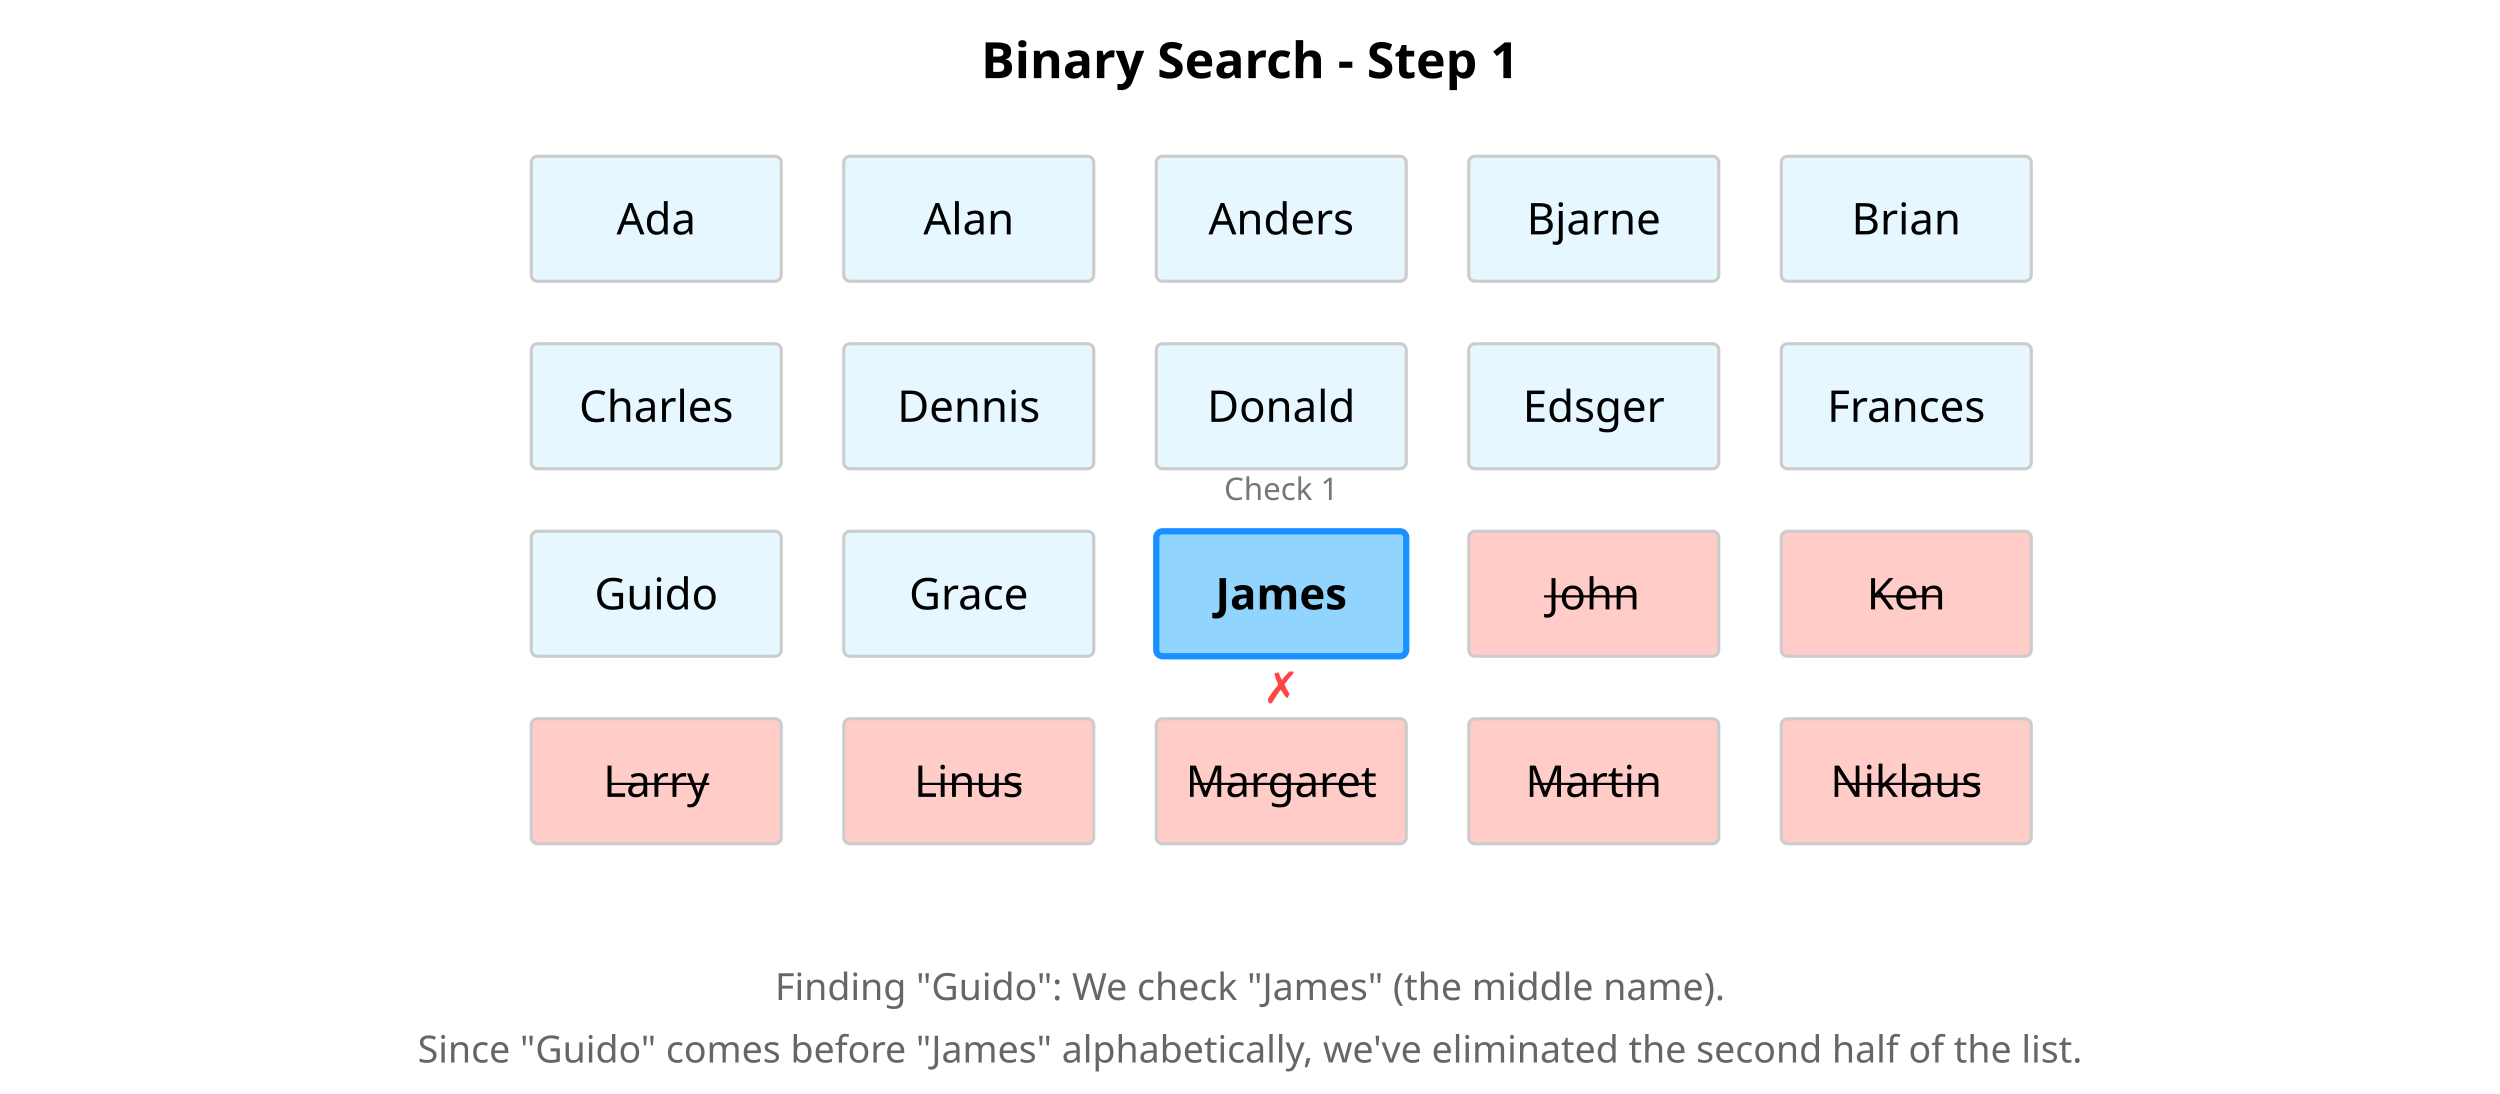
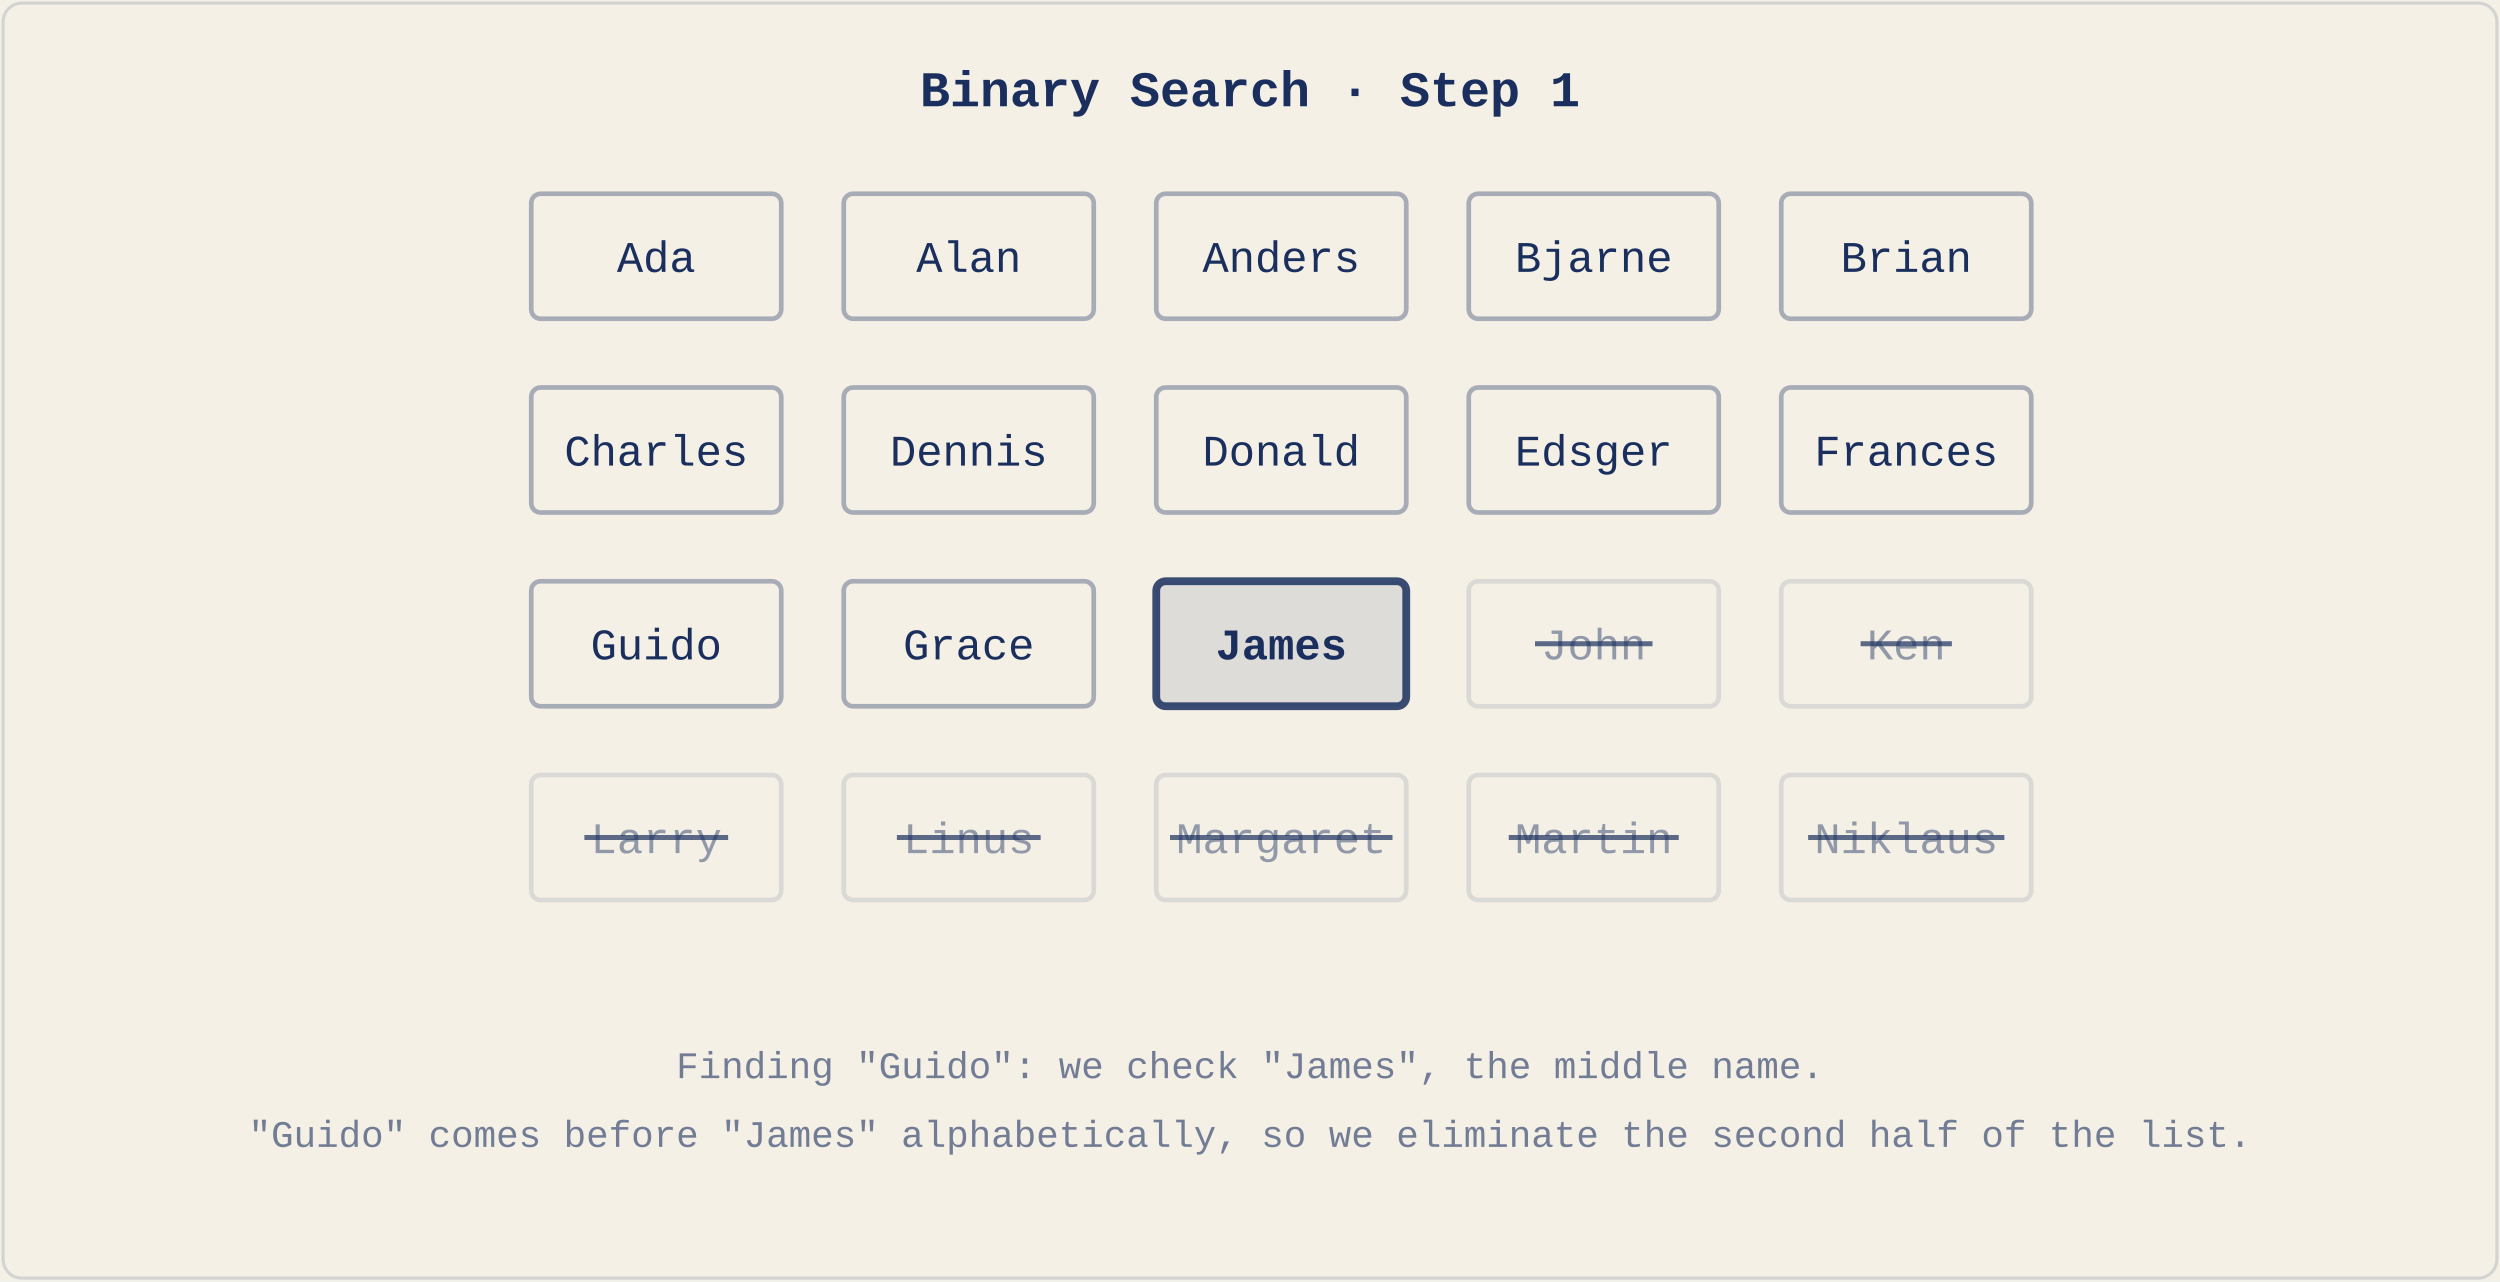
- <svg xmlns="http://www.w3.org/2000/svg" viewBox="0 0 800 350">
+ <svg xmlns="http://www.w3.org/2000/svg" viewBox="0 0 800 410">
  <style>
-     .box { stroke: #ccc; stroke-width: 1; }
-     .highlight { fill: #e6f7ff; }
-     .current { fill: #91d5ff; stroke: #1890ff; stroke-width: 2; }
-     .eliminated { fill: #ffccc7; }
-     text { font-family: sans-serif; text-anchor: middle; }
+     text { font-family: 'Courier New', 'Courier', monospace; text-anchor: middle; fill: #1a2f5e; }
+     .title { font-size: 16px; font-weight: bold; }
    .name { font-size: 14px; }
-     .step { font-size: 10px; fill: #777; }
-     .result { font-size: 14px; font-weight: bold; }
-     .fail { fill: #f44; }
-     .pass { fill: #52c41a; }
-     .caption { font-size: 12px; fill: #666; }
-     .strike { text-decoration: line-through; }
+     .caption { font-size: 12px; opacity: 0.6; }
+ 
+     .box { fill: #f4f0e6; stroke: #1a2f5e; stroke-width: 1.5; stroke-opacity: 0.35; }
+     .current { fill: #1a2f5e; fill-opacity: 0.10; stroke-opacity: 0.85; stroke-width: 2.5; }
+     .eliminated { stroke-opacity: 0.12; }
+     .found { fill: #1a2f5e; stroke-opacity: 0; }
+     .ring { fill: none; stroke: #1a2f5e; stroke-width: 1.2; stroke-opacity: 0.35; stroke-dasharray: 5 4; }
+     .strike { stroke: #1a2f5e; stroke-opacity: 0.7; stroke-width: 1.6; }
+ 
+     .faded { fill-opacity: 0.45; }
+     .pending { fill-opacity: 0.4; }
+     .midname { font-weight: bold; }
+     .oncream { fill: #f4f0e6; font-weight: bold; }
+     .frame { fill: none; stroke: #1a2f5e; stroke-opacity: 0.15; }
  </style>
-   <rect width="800" height="350" fill="white" />
-   <text x="400" y="25" font-size="16" font-weight="bold">Binary Search - Step 1</text>
-   <g transform="translate(170, 50)">
-     <rect width="80" height="40" rx="2" class="box highlight" />
+   <rect width="800" height="410" fill="#f4f0e6" />
+   <rect x="1" y="1" width="798" height="408" rx="6" class="frame" />
+   <text x="400" y="34" class="title">Binary Search · Step 1</text>
+   <g transform="translate(170, 62)">
+     <rect width="80" height="40" rx="3" class="box" />
    <text x="40" y="25" class="name">Ada</text>
  </g>
-   <g transform="translate(270, 50)">
-     <rect width="80" height="40" rx="2" class="box highlight" />
+   <g transform="translate(270, 62)">
+     <rect width="80" height="40" rx="3" class="box" />
    <text x="40" y="25" class="name">Alan</text>
  </g>
-   <g transform="translate(370, 50)">
-     <rect width="80" height="40" rx="2" class="box highlight" />
+   <g transform="translate(370, 62)">
+     <rect width="80" height="40" rx="3" class="box" />
    <text x="40" y="25" class="name">Anders</text>
  </g>
-   <g transform="translate(470, 50)">
-     <rect width="80" height="40" rx="2" class="box highlight" />
+   <g transform="translate(470, 62)">
+     <rect width="80" height="40" rx="3" class="box" />
    <text x="40" y="25" class="name">Bjarne</text>
  </g>
-   <g transform="translate(570, 50)">
-     <rect width="80" height="40" rx="2" class="box highlight" />
+   <g transform="translate(570, 62)">
+     <rect width="80" height="40" rx="3" class="box" />
    <text x="40" y="25" class="name">Brian</text>
  </g>
-   <g transform="translate(170, 110)">
-     <rect width="80" height="40" rx="2" class="box highlight" />
+   <g transform="translate(170, 124)">
+     <rect width="80" height="40" rx="3" class="box" />
    <text x="40" y="25" class="name">Charles</text>
  </g>
-   <g transform="translate(270, 110)">
-     <rect width="80" height="40" rx="2" class="box highlight" />
+   <g transform="translate(270, 124)">
+     <rect width="80" height="40" rx="3" class="box" />
    <text x="40" y="25" class="name">Dennis</text>
  </g>
-   <g transform="translate(370, 110)">
-     <rect width="80" height="40" rx="2" class="box highlight" />
+   <g transform="translate(370, 124)">
+     <rect width="80" height="40" rx="3" class="box" />
    <text x="40" y="25" class="name">Donald</text>
  </g>
-   <g transform="translate(470, 110)">
-     <rect width="80" height="40" rx="2" class="box highlight" />
+   <g transform="translate(470, 124)">
+     <rect width="80" height="40" rx="3" class="box" />
    <text x="40" y="25" class="name">Edsger</text>
  </g>
-   <g transform="translate(570, 110)">
-     <rect width="80" height="40" rx="2" class="box highlight" />
+   <g transform="translate(570, 124)">
+     <rect width="80" height="40" rx="3" class="box" />
    <text x="40" y="25" class="name">Frances</text>
  </g>
-   <g transform="translate(170, 170)">
-     <rect width="80" height="40" rx="2" class="box highlight" />
+   <g transform="translate(170, 186)">
+     <rect width="80" height="40" rx="3" class="box" />
    <text x="40" y="25" class="name">Guido</text>
  </g>
-   <g transform="translate(270, 170)">
-     <rect width="80" height="40" rx="2" class="box highlight" />
+   <g transform="translate(270, 186)">
+     <rect width="80" height="40" rx="3" class="box" />
    <text x="40" y="25" class="name">Grace</text>
  </g>
-   <g transform="translate(370, 170)">
-     <rect width="80" height="40" rx="2" class="box current" />
-     <text x="40" y="25" class="name" font-weight="bold">James</text>
-     <text x="40" y="-10" class="step">Check 1</text>
-     <text x="40" y="55" class="result fail">✗</text>
+   <g transform="translate(370, 186)">
+     <rect width="80" height="40" rx="3" class="box current" />
+     <text x="40" y="25" class="name midname">James</text>
  </g>
-   <g transform="translate(470, 170)">
-     <rect width="80" height="40" rx="2" class="box eliminated" />
-     <text x="40" y="25" class="name strike">John</text>
+   <g transform="translate(470, 186)">
+     <rect width="80" height="40" rx="3" class="box eliminated" />
+     <text x="40" y="25" class="name faded">John</text>
+     <line x1="21.2" y1="20" x2="58.8" y2="20" class="strike" />
  </g>
-   <g transform="translate(570, 170)">
-     <rect width="80" height="40" rx="2" class="box eliminated" />
-     <text x="40" y="25" class="name strike">Ken</text>
+   <g transform="translate(570, 186)">
+     <rect width="80" height="40" rx="3" class="box eliminated" />
+     <text x="40" y="25" class="name faded">Ken</text>
+     <line x1="25.4" y1="20" x2="54.6" y2="20" class="strike" />
  </g>
-   <g transform="translate(170, 230)">
-     <rect width="80" height="40" rx="2" class="box eliminated" />
-     <text x="40" y="25" class="name strike">Larry</text>
+   <g transform="translate(170, 248)">
+     <rect width="80" height="40" rx="3" class="box eliminated" />
+     <text x="40" y="25" class="name faded">Larry</text>
+     <line x1="17.0" y1="20" x2="63.0" y2="20" class="strike" />
  </g>
-   <g transform="translate(270, 230)">
-     <rect width="80" height="40" rx="2" class="box eliminated" />
-     <text x="40" y="25" class="name strike">Linus</text>
+   <g transform="translate(270, 248)">
+     <rect width="80" height="40" rx="3" class="box eliminated" />
+     <text x="40" y="25" class="name faded">Linus</text>
+     <line x1="17.0" y1="20" x2="63.0" y2="20" class="strike" />
  </g>
-   <g transform="translate(370, 230)">
-     <rect width="80" height="40" rx="2" class="box eliminated" />
-     <text x="40" y="25" class="name strike">Margaret</text>
+   <g transform="translate(370, 248)">
+     <rect width="80" height="40" rx="3" class="box eliminated" />
+     <text x="40" y="25" class="name faded">Margaret</text>
+     <line x1="4.4" y1="20" x2="75.6" y2="20" class="strike" />
  </g>
-   <g transform="translate(470, 230)">
-     <rect width="80" height="40" rx="2" class="box eliminated" />
-     <text x="40" y="25" class="name strike">Martin</text>
+   <g transform="translate(470, 248)">
+     <rect width="80" height="40" rx="3" class="box eliminated" />
+     <text x="40" y="25" class="name faded">Martin</text>
+     <line x1="12.8" y1="20" x2="67.2" y2="20" class="strike" />
  </g>
-   <g transform="translate(570, 230)">
-     <rect width="80" height="40" rx="2" class="box eliminated" />
-     <text x="40" y="25" class="name strike">Niklaus</text>
+   <g transform="translate(570, 248)">
+     <rect width="80" height="40" rx="3" class="box eliminated" />
+     <text x="40" y="25" class="name faded">Niklaus</text>
+     <line x1="8.6" y1="20" x2="71.4" y2="20" class="strike" />
  </g>
-   <text x="400" y="320" class="caption" text-anchor="middle">Finding "Guido": We check "James" (the middle name).</text>
-   <text x="400" y="340" class="caption" text-anchor="middle">Since "Guido" comes before "James" alphabetically, we've eliminated the second half of the list.</text>
+   <text x="400" y="345" class="caption">Finding "Guido": we check "James", the middle name.</text>
+   <text x="400" y="367" class="caption">"Guido" comes before "James" alphabetically, so we eliminate the second half of the list.</text>
</svg>
